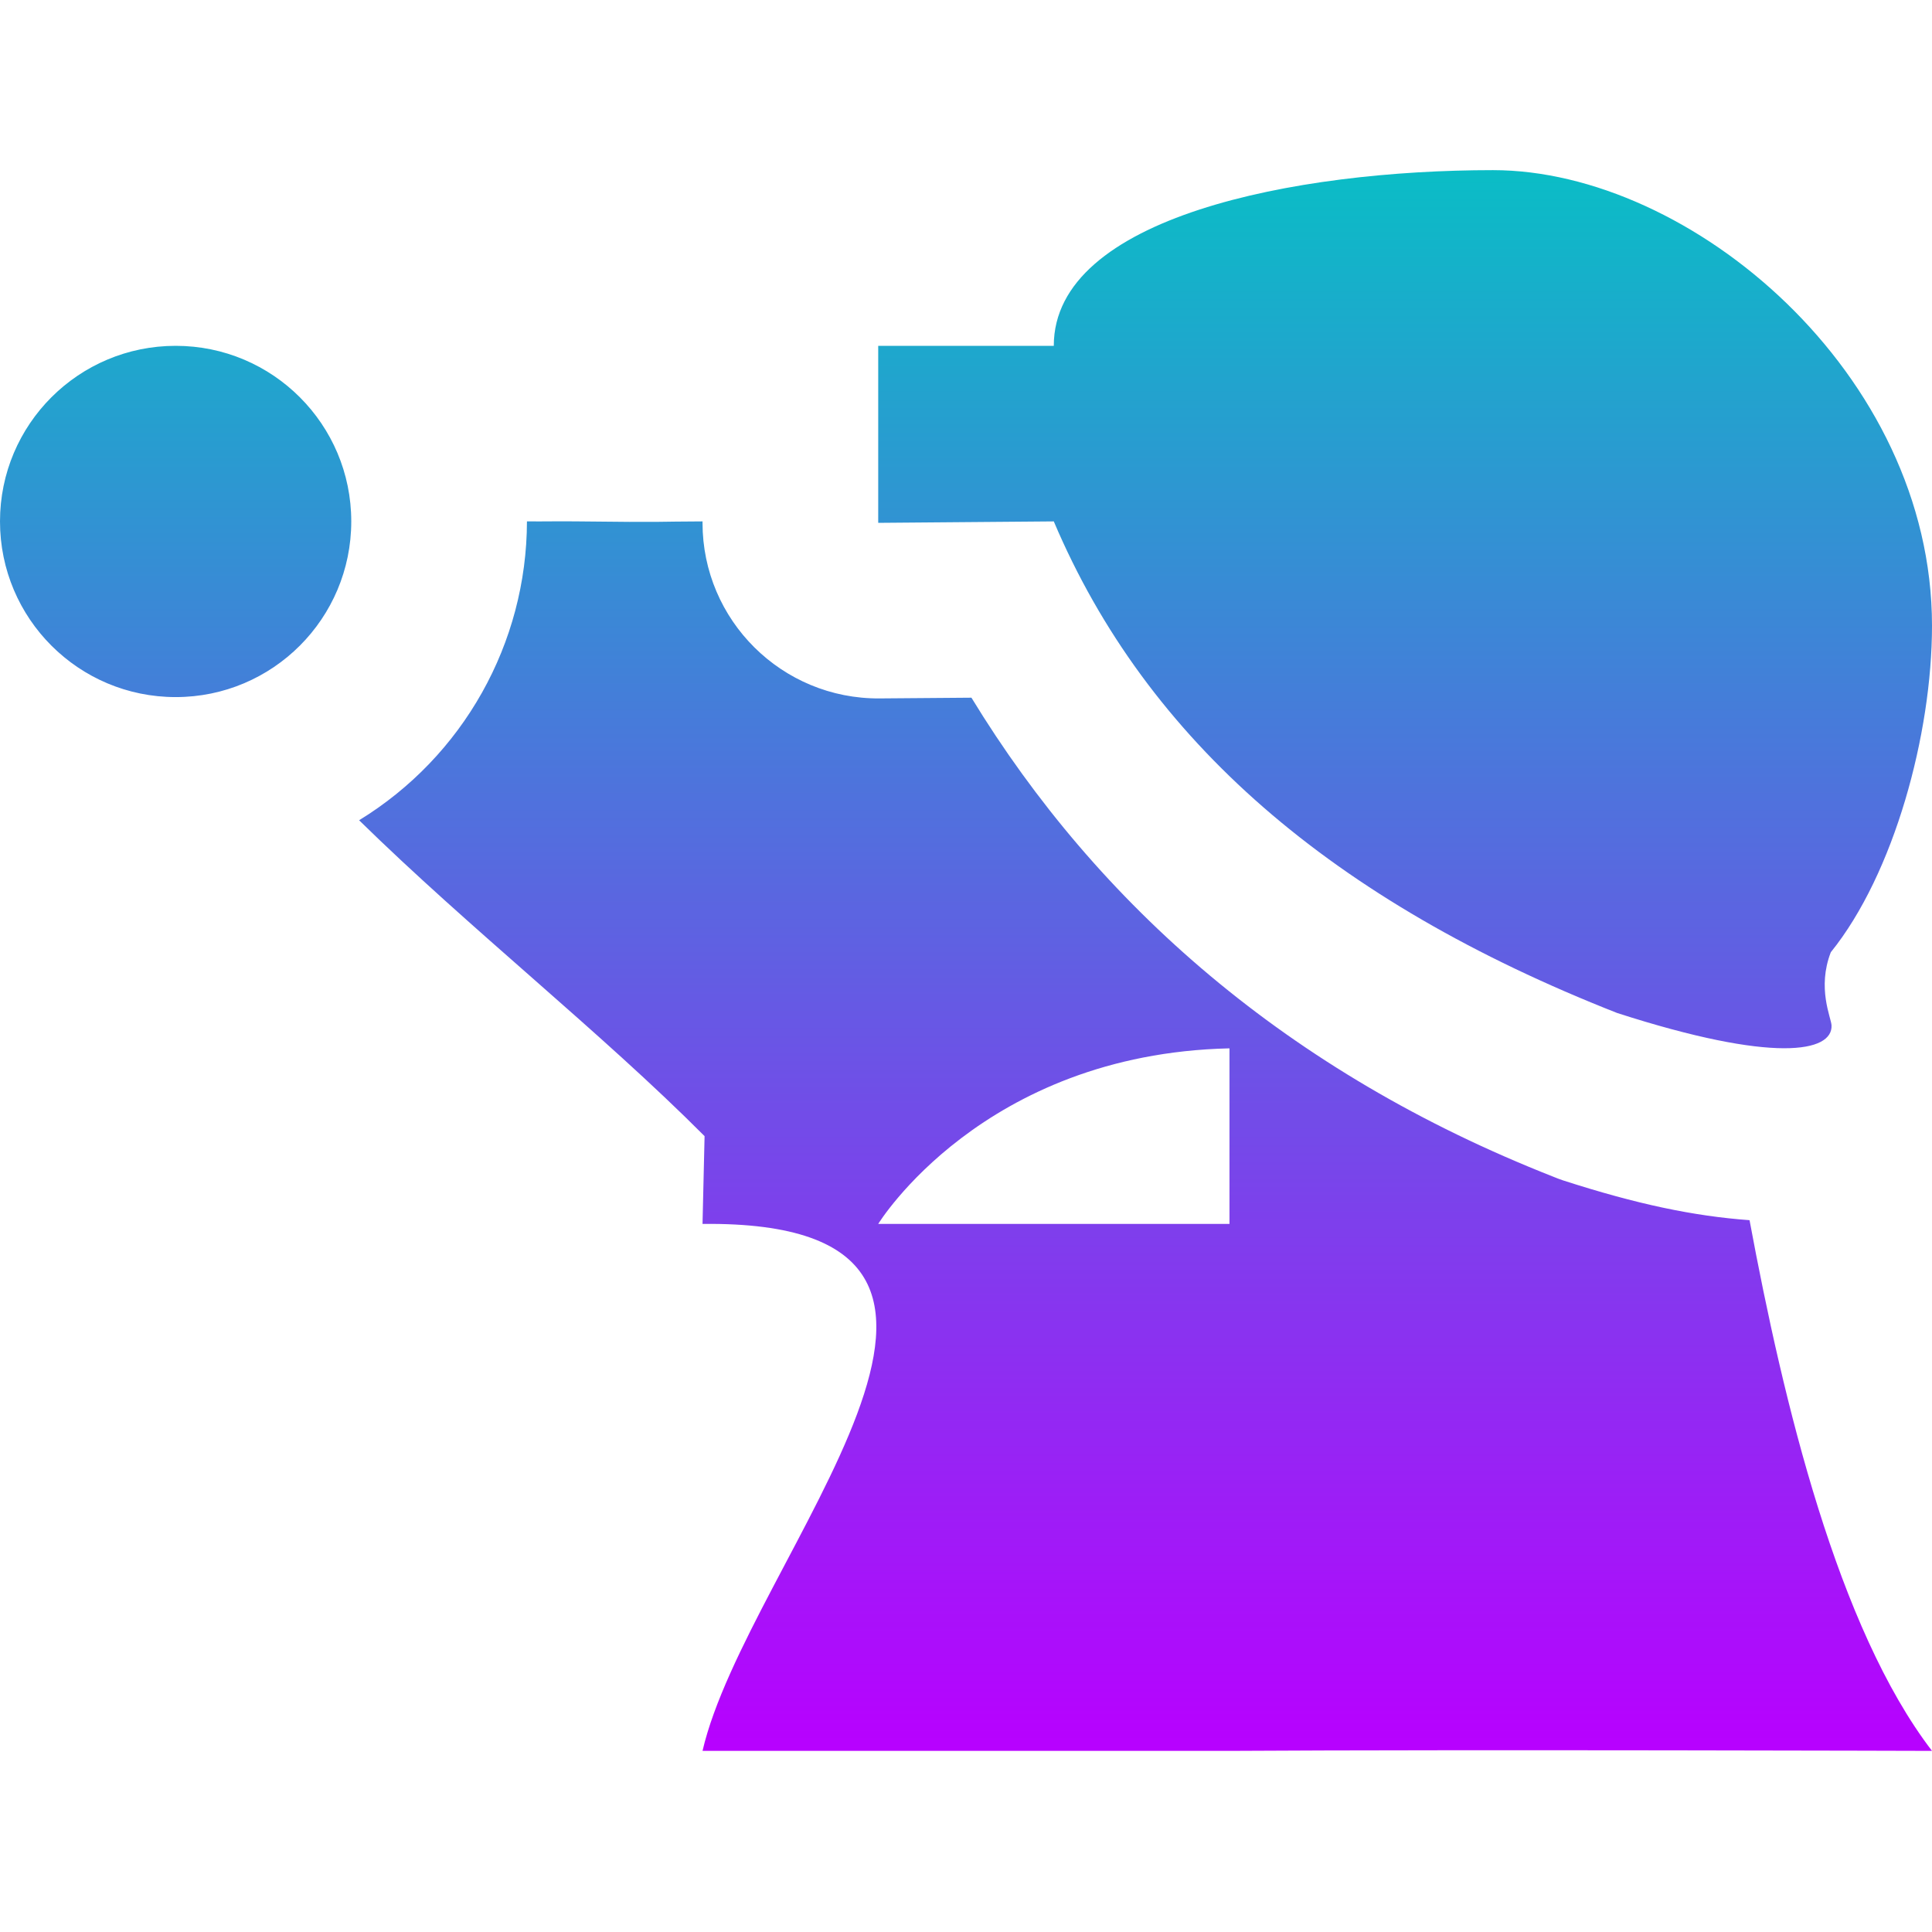
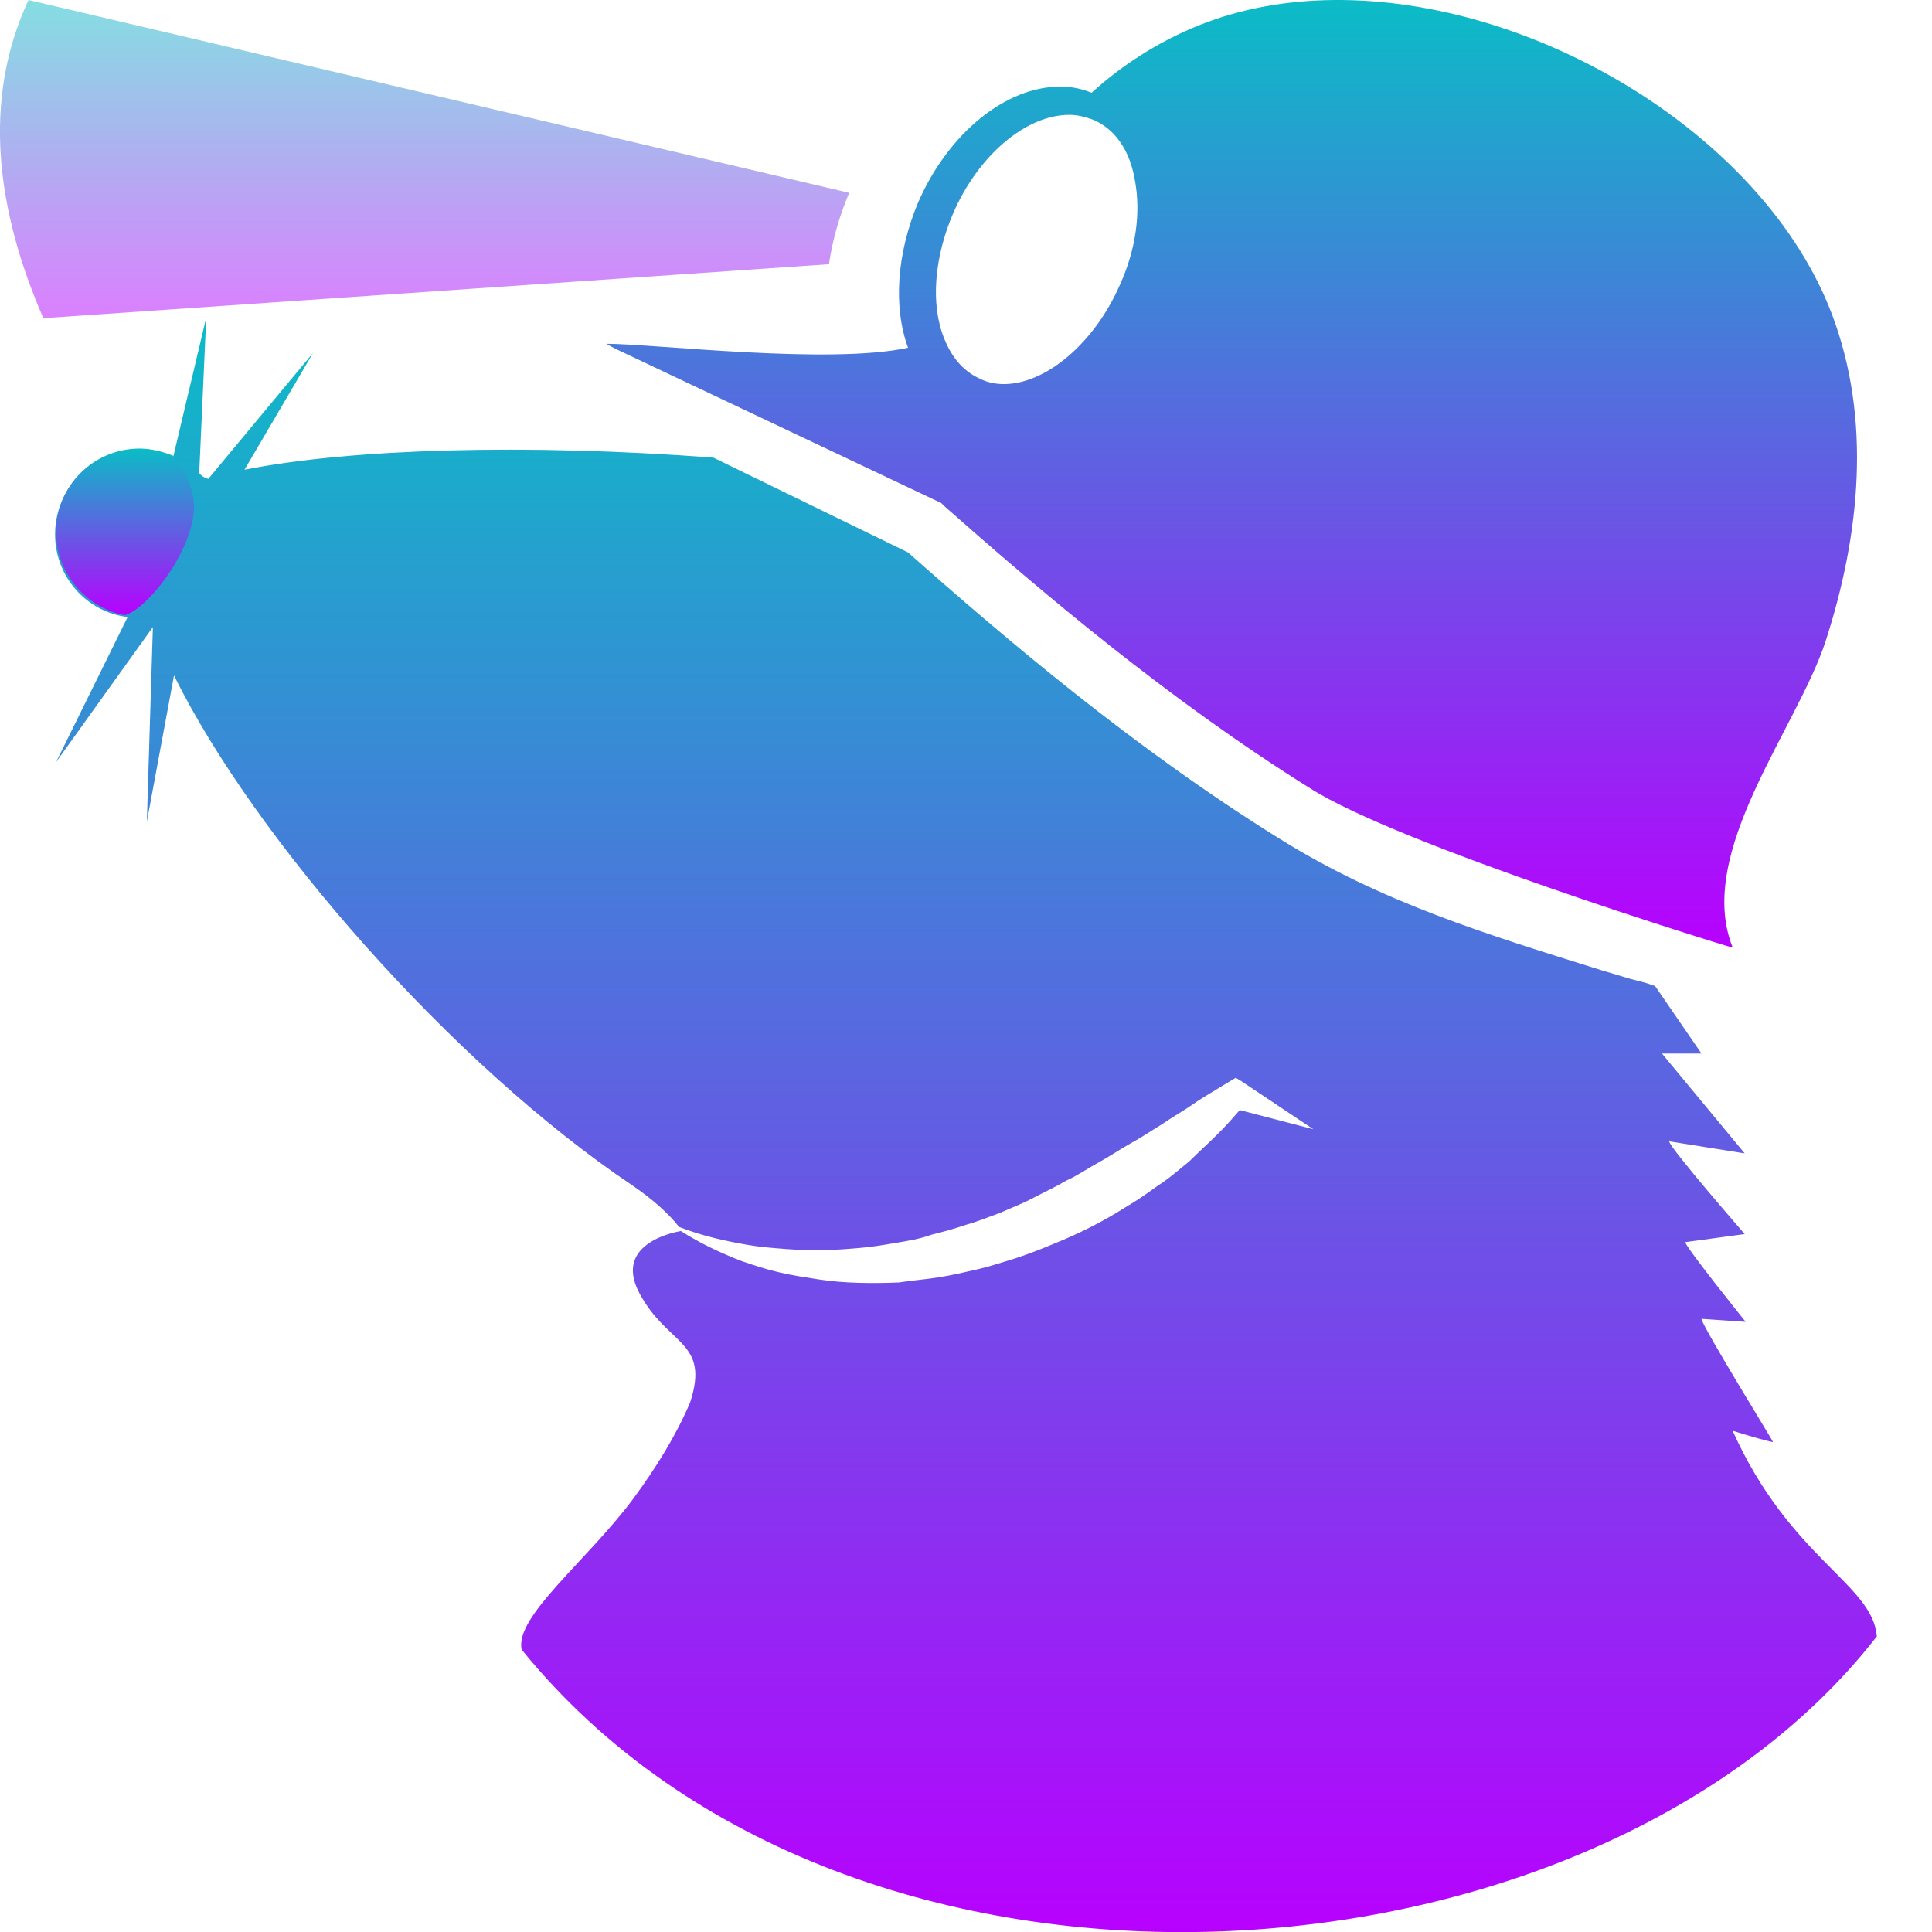
- <svg xmlns="http://www.w3.org/2000/svg" width="16" height="16" version="1.1">
+ <svg xmlns="http://www.w3.org/2000/svg" version="1.1" id="mullvad_vpn_logo_icon" x="0px" y="0px" viewBox="0 0 16 16" xml:space="preserve" width="16" height="16">
  <defs>
    <style id="current-color-scheme" type="text/css">
-    .ColorScheme-Text { color: #0abdc6; } .ColorScheme-Highlight { color:#5294e2; }
-   </style>
+                   .ColorScheme-Text { color: #0abdc6; } .ColorScheme-Highlight { color:#5294e2; }
+             </style>
    <linearGradient id="arrongin" x1="0%" x2="0%" y1="0%" y2="100%">
      <stop offset="0%" style="stop-color:#dd9b44; stop-opacity:1" />
      <stop offset="100%" style="stop-color:#ad6c16; stop-opacity:1" />
    </linearGradient>
    <linearGradient id="aurora" x1="0%" x2="0%" y1="0%" y2="100%">
      <stop offset="0%" style="stop-color:#09D4DF; stop-opacity:1" />
      <stop offset="100%" style="stop-color:#9269F4; stop-opacity:1" />
    </linearGradient>
    <linearGradient id="cyberneon" x1="0%" x2="0%" y1="0%" y2="100%">
      <stop offset="0" style="stop-color:#0abdc6; stop-opacity:1" />
      <stop offset="1" style="stop-color:#ea00d9; stop-opacity:1" />
    </linearGradient>
    <linearGradient id="fitdance" x1="0%" x2="0%" y1="0%" y2="100%">
      <stop offset="0%" style="stop-color:#1AD6AB; stop-opacity:1" />
      <stop offset="100%" style="stop-color:#329DB6; stop-opacity:1" />
    </linearGradient>
    <linearGradient id="oomox" x1="0%" x2="0%" y1="0%" y2="100%">
      <stop offset="0%" style="stop-color:#0abdc6; stop-opacity:1" />
      <stop offset="100%" style="stop-color:#b800ff; stop-opacity:1" />
    </linearGradient>
    <linearGradient id="rainblue" x1="0%" x2="0%" y1="0%" y2="100%">
      <stop offset="0%" style="stop-color:#00F260; stop-opacity:1" />
      <stop offset="100%" style="stop-color:#0575E6; stop-opacity:1" />
    </linearGradient>
    <linearGradient id="sunrise" x1="0%" x2="0%" y1="0%" y2="100%">
      <stop offset="0%" style="stop-color: #FF8501; stop-opacity:1" />
      <stop offset="100%" style="stop-color: #FFCB01; stop-opacity:1" />
    </linearGradient>
    <linearGradient id="telinkrin" x1="0%" x2="0%" y1="0%" y2="100%">
      <stop offset="0%" style="stop-color: #b2ced6; stop-opacity:1" />
      <stop offset="100%" style="stop-color: #6da5b7; stop-opacity:1" />
    </linearGradient>
    <linearGradient id="60spsycho" x1="0%" x2="0%" y1="0%" y2="100%">
      <stop offset="0%" style="stop-color: #df5940; stop-opacity:1" />
      <stop offset="25%" style="stop-color: #d8d15f; stop-opacity:1" />
      <stop offset="50%" style="stop-color: #e9882a; stop-opacity:1" />
      <stop offset="100%" style="stop-color: #279362; stop-opacity:1" />
    </linearGradient>
    <linearGradient id="90ssummer" x1="0%" x2="0%" y1="0%" y2="100%">
      <stop offset="0%" style="stop-color: #f618c7; stop-opacity:1" />
      <stop offset="20%" style="stop-color: #94ffab; stop-opacity:1" />
      <stop offset="50%" style="stop-color: #fbfd54; stop-opacity:1" />
      <stop offset="100%" style="stop-color: #0f83ae; stop-opacity:1" />
    </linearGradient>
  </defs>
-   <path fill="url(#oomox)" class="ColorScheme-Text" d="M 12.364 1.409 C 14.002 1.409 16 3.093 16 5.182 C 16 6.08 15.686 7.237 15.162 7.886 C 15.047 8.182 15.164 8.426 15.168 8.491 C 15.179 8.714 14.694 8.809 13.392 8.389 C 11.035 7.462 9.497 6.134 8.727 4.318 L 7.273 4.33 L 7.273 2.864 L 8.727 2.864 C 8.727 1.797 10.726 1.409 12.364 1.409 Z M 1.455 2.864 C 2.258 2.864 2.909 3.515 2.909 4.318 C 2.909 5.122 2.258 5.773 1.455 5.773 C 0.651 5.773 0 5.122 0 4.318 C 0 3.515 0.651 2.864 1.455 2.864 Z M 5.818 4.318 L 5.818 4.33 C 5.818 5.137 6.476 5.79 7.284 5.784 L 8.045 5.778 C 9.094 7.497 10.667 8.881 12.861 9.744 C 12.889 9.756 12.917 9.766 12.946 9.776 C 13.557 9.973 14.025 10.071 14.489 10.105 C 14.77 11.619 15.22 13.483 16 14.5 C 16 14.5 12.119 14.488 10.182 14.5 L 5.818 14.5 C 6.186 12.912 8.864 10.102 5.818 10.136 L 5.835 9.409 C 4.974 8.545 3.894 7.695 2.974 6.793 C 3.836 6.265 4.362 5.328 4.364 4.318 C 4.541 4.319 4.613 4.316 4.79 4.318 C 5.54 4.327 5.426 4.319 5.818 4.318 Z M 10.182 8.682 C 8.135 8.728 7.273 10.136 7.273 10.136 L 10.182 10.136 L 10.182 8.682 Z" />
+   <path id="path_light_beam" class="ColorScheme-Text" style="opacity:0.5;fill:url(#oomox);stroke-width:0.371" d="M 0.236,0 C -0.156,0.84 -0.022,1.76 0.359,2.635 L 6.865,2.188 C 6.893,1.998 6.946,1.804 7.025,1.615 c 0.003,-0.006 0.005,-0.012 0.008,-0.018 z M 7.381,1.68 c -0.005,0.012 -0.012,0.022 -0.018,0.033 z" />
+   <path id="path_face" class="ColorScheme-Text" d="M 0.464,6.312 1.266,5.193 c 0,0.008 -0.05,1.612 -0.05,1.612 L 1.441,5.594 c 0.668,1.353 2.305,3.223 3.799,4.225 0.159,0.109 0.292,0.225 0.384,0.342 0.192,0.075 0.384,0.117 0.576,0.15 0.1,0.017 0.209,0.025 0.309,0.033 0.1,0.008 0.209,0.008 0.309,0.008 0.1,0 0.2,-0.008 0.301,-0.017 0.1,-0.008 0.2,-0.025 0.301,-0.042 0.1,-0.017 0.2,-0.033 0.292,-0.067 0.1,-0.025 0.192,-0.05 0.292,-0.084 0.092,-0.025 0.192,-0.067 0.284,-0.1 0.092,-0.042 0.184,-0.075 0.276,-0.125 C 8.655,9.869 8.747,9.827 8.831,9.777 8.923,9.736 9.006,9.677 9.098,9.627 9.19,9.577 9.273,9.519 9.365,9.468 9.457,9.418 9.541,9.36 9.624,9.31 9.708,9.251 9.799,9.201 9.883,9.143 9.966,9.084 10.058,9.034 10.15,8.976 l 0.084,-0.05 0.042,0.025 0.601,0.401 -0.61,-0.159 c -0.058,0.067 -0.117,0.134 -0.184,0.2 -0.075,0.075 -0.159,0.15 -0.234,0.225 -0.084,0.067 -0.167,0.142 -0.259,0.2 -0.092,0.067 -0.175,0.125 -0.276,0.184 -0.184,0.117 -0.384,0.217 -0.593,0.301 -0.1,0.042 -0.209,0.084 -0.309,0.117 -0.109,0.033 -0.209,0.067 -0.317,0.092 -0.109,0.025 -0.217,0.05 -0.326,0.067 -0.109,0.017 -0.217,0.025 -0.326,0.042 -0.217,0.008 -0.443,0.008 -0.66,-0.025 -0.109,-0.017 -0.217,-0.033 -0.326,-0.058 -0.109,-0.025 -0.209,-0.058 -0.309,-0.092 -0.175,-0.067 -0.351,-0.15 -0.509,-0.251 0,0 -0.576,0.084 -0.342,0.518 0.234,0.434 0.585,0.392 0.418,0.902 -0.117,0.276 -0.284,0.543 -0.468,0.793 -0.384,0.518 -0.985,0.977 -0.927,1.253 2.731,3.365 8.885,2.898 11.223,-0.109 -0.033,-0.434 -0.718,-0.643 -1.194,-1.703 0.134,0.042 0.334,0.1 0.334,0.092 0,-0.008 -0.568,-0.927 -0.593,-1.019 l 0.367,0.025 c 0,0 -0.484,-0.601 -0.501,-0.66 l 0.493,-0.067 c 0,0 -0.618,-0.71 -0.626,-0.768 l 0.626,0.1 -0.685,-0.827 H 14.091 L 13.707,8.166 c -0.067,-0.025 -0.134,-0.042 -0.2,-0.058 -0.084,-0.025 -0.167,-0.05 -0.251,-0.075 C 12.321,7.74 11.436,7.473 10.584,6.938 9.39,6.195 8.321,5.285 7.52,4.575 L 5.908,3.79 C 4.363,3.673 2.911,3.715 2.025,3.89 L 2.593,2.922 1.725,3.966 C 1.666,3.949 1.65,3.916 1.65,3.916 L 1.708,2.63 1.433,3.79 c -0.084,-0.042 -0.184,-0.058 -0.284,-0.058 -0.384,0 -0.693,0.309 -0.693,0.693 0,0.351 0.259,0.643 0.601,0.685 z" style="display:inline;fill:url(#oomox);stroke-width:0.084" />
+   <path id="path_nose" class="ColorScheme-Text" d="M 1.433,3.774 C 1.349,3.74 1.249,3.715 1.157,3.715 c -0.384,0 -0.693,0.309 -0.693,0.693 0,0.334 0.242,0.618 0.559,0.685 0.008,0 0.008,0 0.017,0 C 1.249,5.026 1.666,4.467 1.6,4.116 1.575,3.991 1.516,3.874 1.433,3.774 Z" style="stroke-width:0.084;fill:url(#oomox)" />
+   <path id="path_helmet" class="ColorScheme-Text" d="M 11.042,2.0658732e-4 C 10.655,0.004 10.279,0.07 9.933,0.208 9.599,0.342 9.298,0.534 9.04,0.768 8.956,0.734 8.873,0.717 8.781,0.717 8.33,0.717 7.854,1.101 7.603,1.678 7.428,2.095 7.395,2.538 7.52,2.88 6.869,3.022 5.407,2.847 5.023,2.847 c 0.025,0.017 0.058,0.034 0.092,0.05 l 2.68,1.269 0.025,0.025 c 0.793,0.701 1.854,1.603 3.031,2.338 0.735,0.468 3.374,1.286 3.499,1.319 C 14.033,7.064 14.885,6.028 15.119,5.31 15.403,4.433 15.503,3.473 15.169,2.596 14.606,1.124 12.719,-0.018 11.042,2.0628732e-4 Z M 8.856,0.951 c 0.067,0 0.133,0.017 0.2,0.042 C 9.232,1.068 9.357,1.243 9.399,1.494 9.449,1.761 9.407,2.07 9.273,2.362 9.065,2.838 8.664,3.181 8.313,3.181 c -0.075,0 -0.142,-0.017 -0.192,-0.042 C 7.987,3.08 7.887,2.972 7.82,2.805 7.704,2.521 7.737,2.128 7.896,1.761 8.104,1.285 8.497,0.951 8.856,0.951 Z" style="stroke-width:0.084;fill:url(#oomox)" />
</svg>
